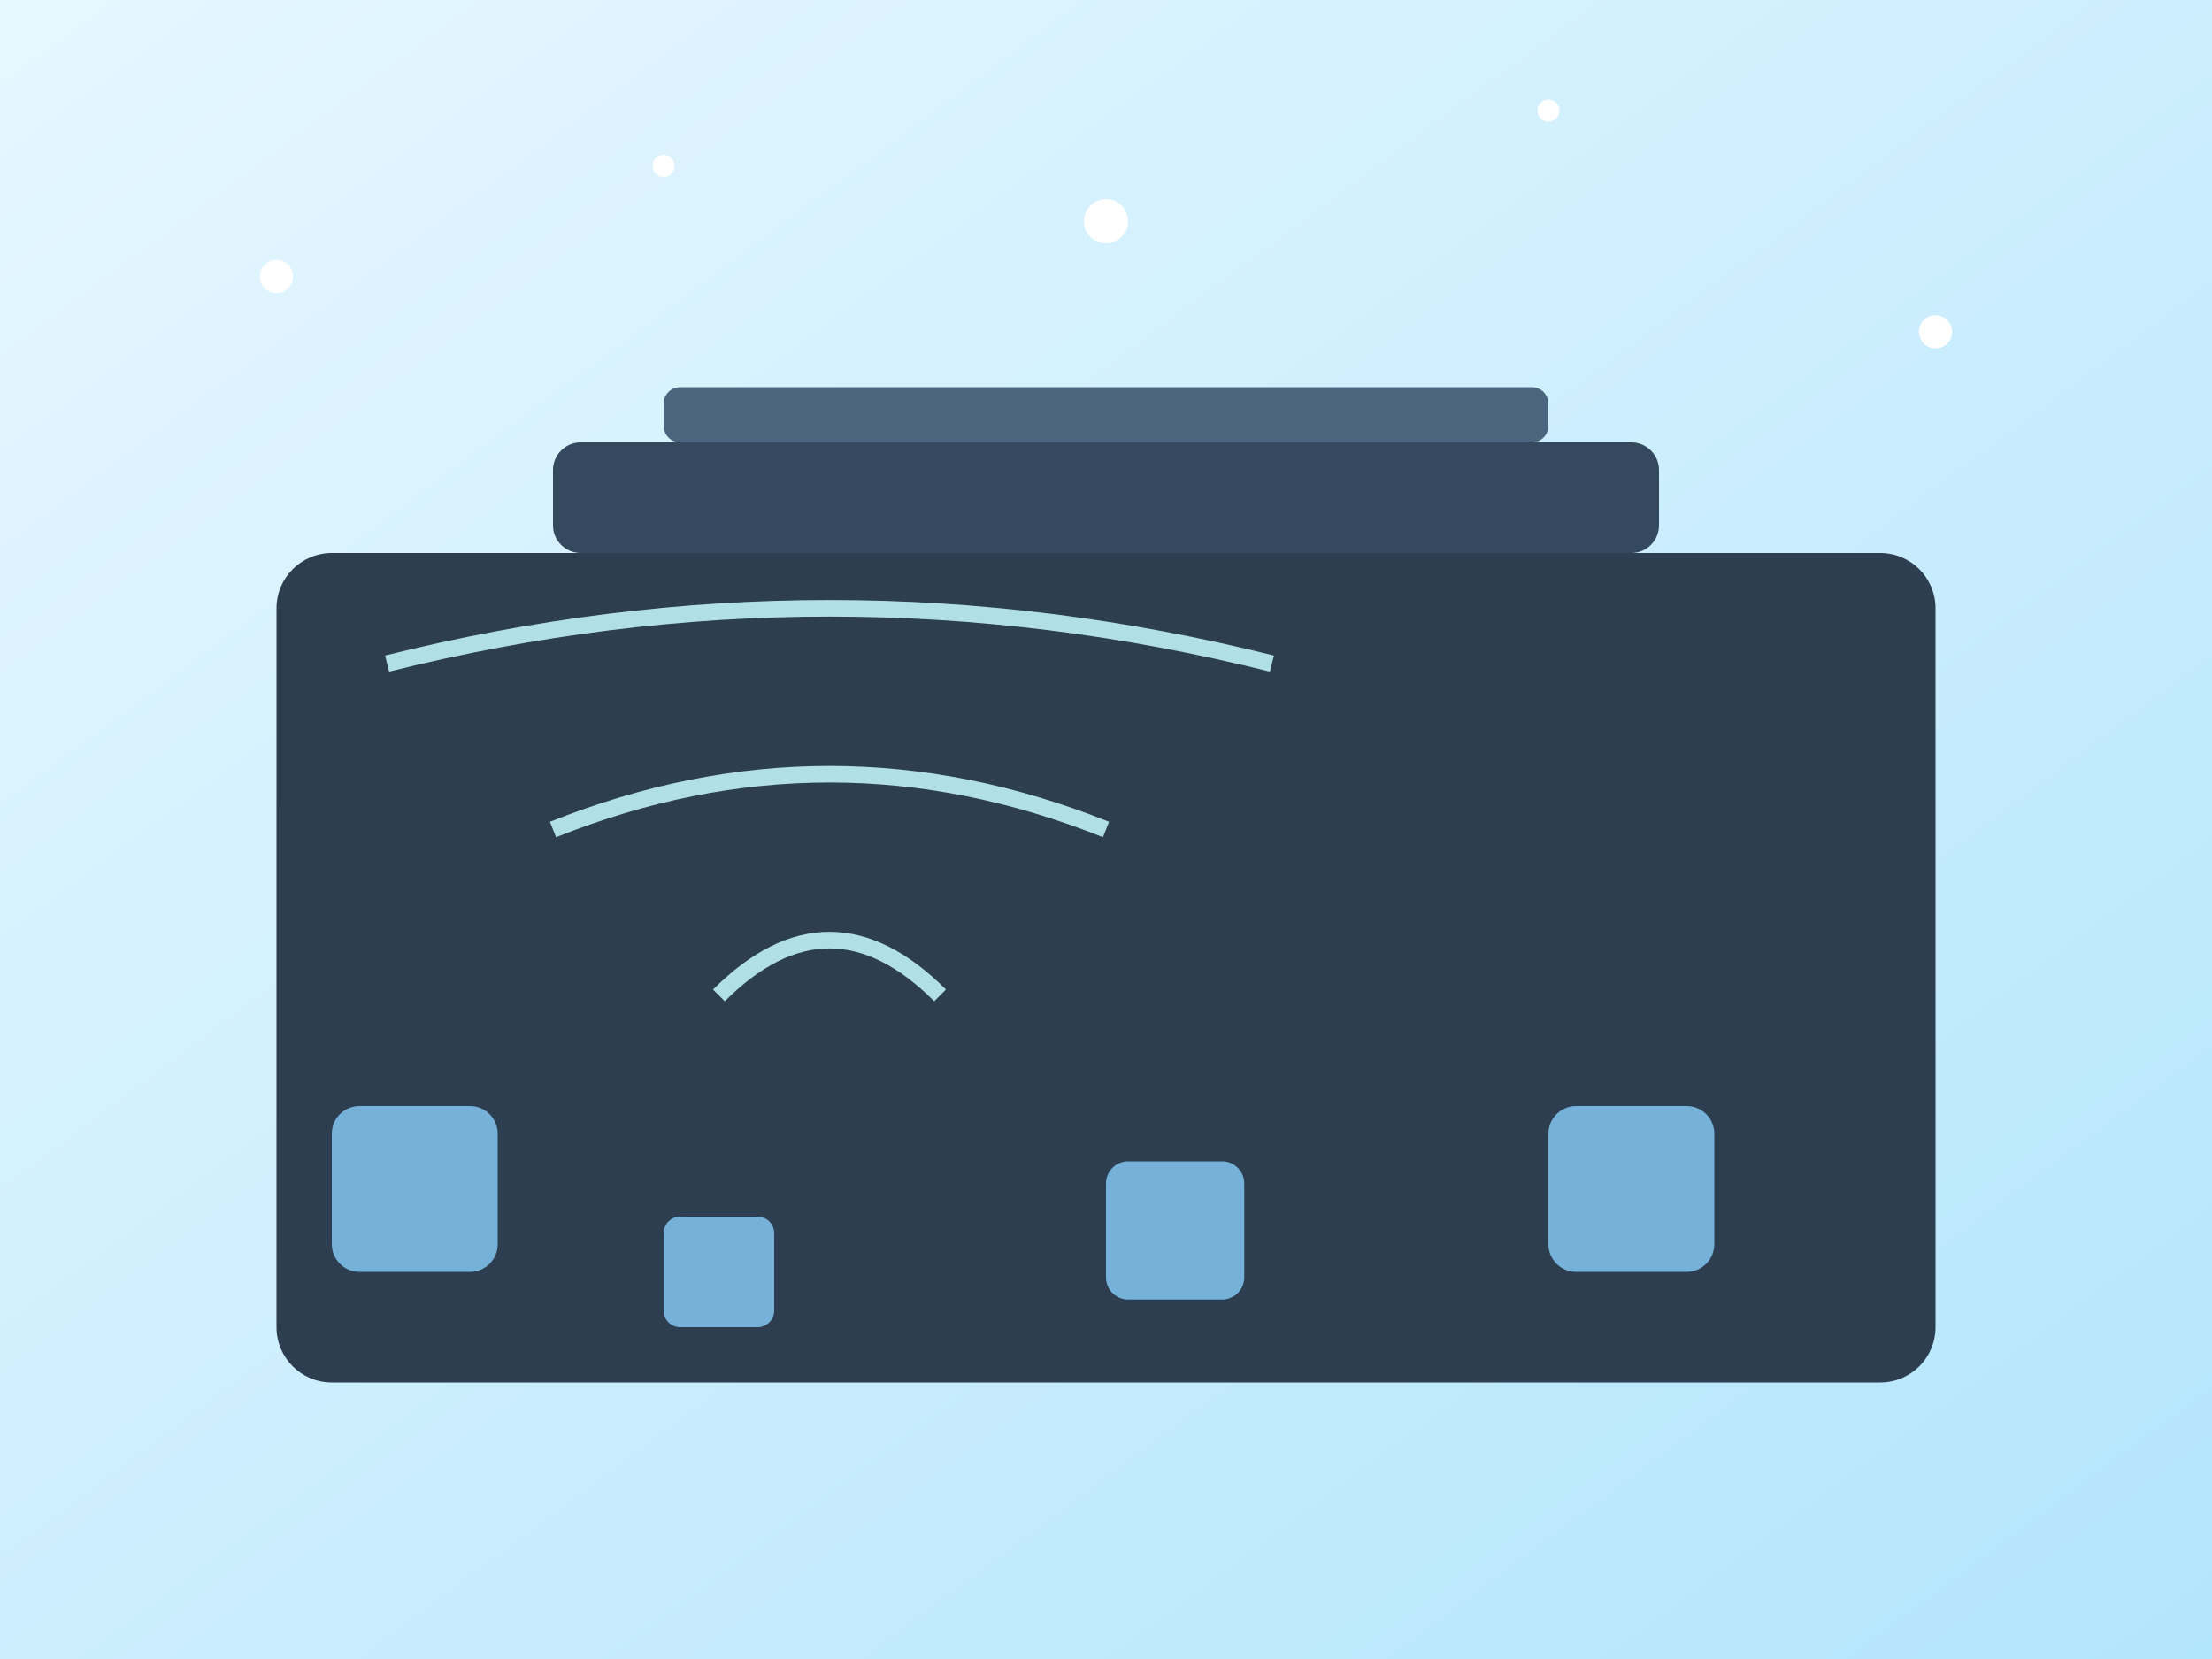
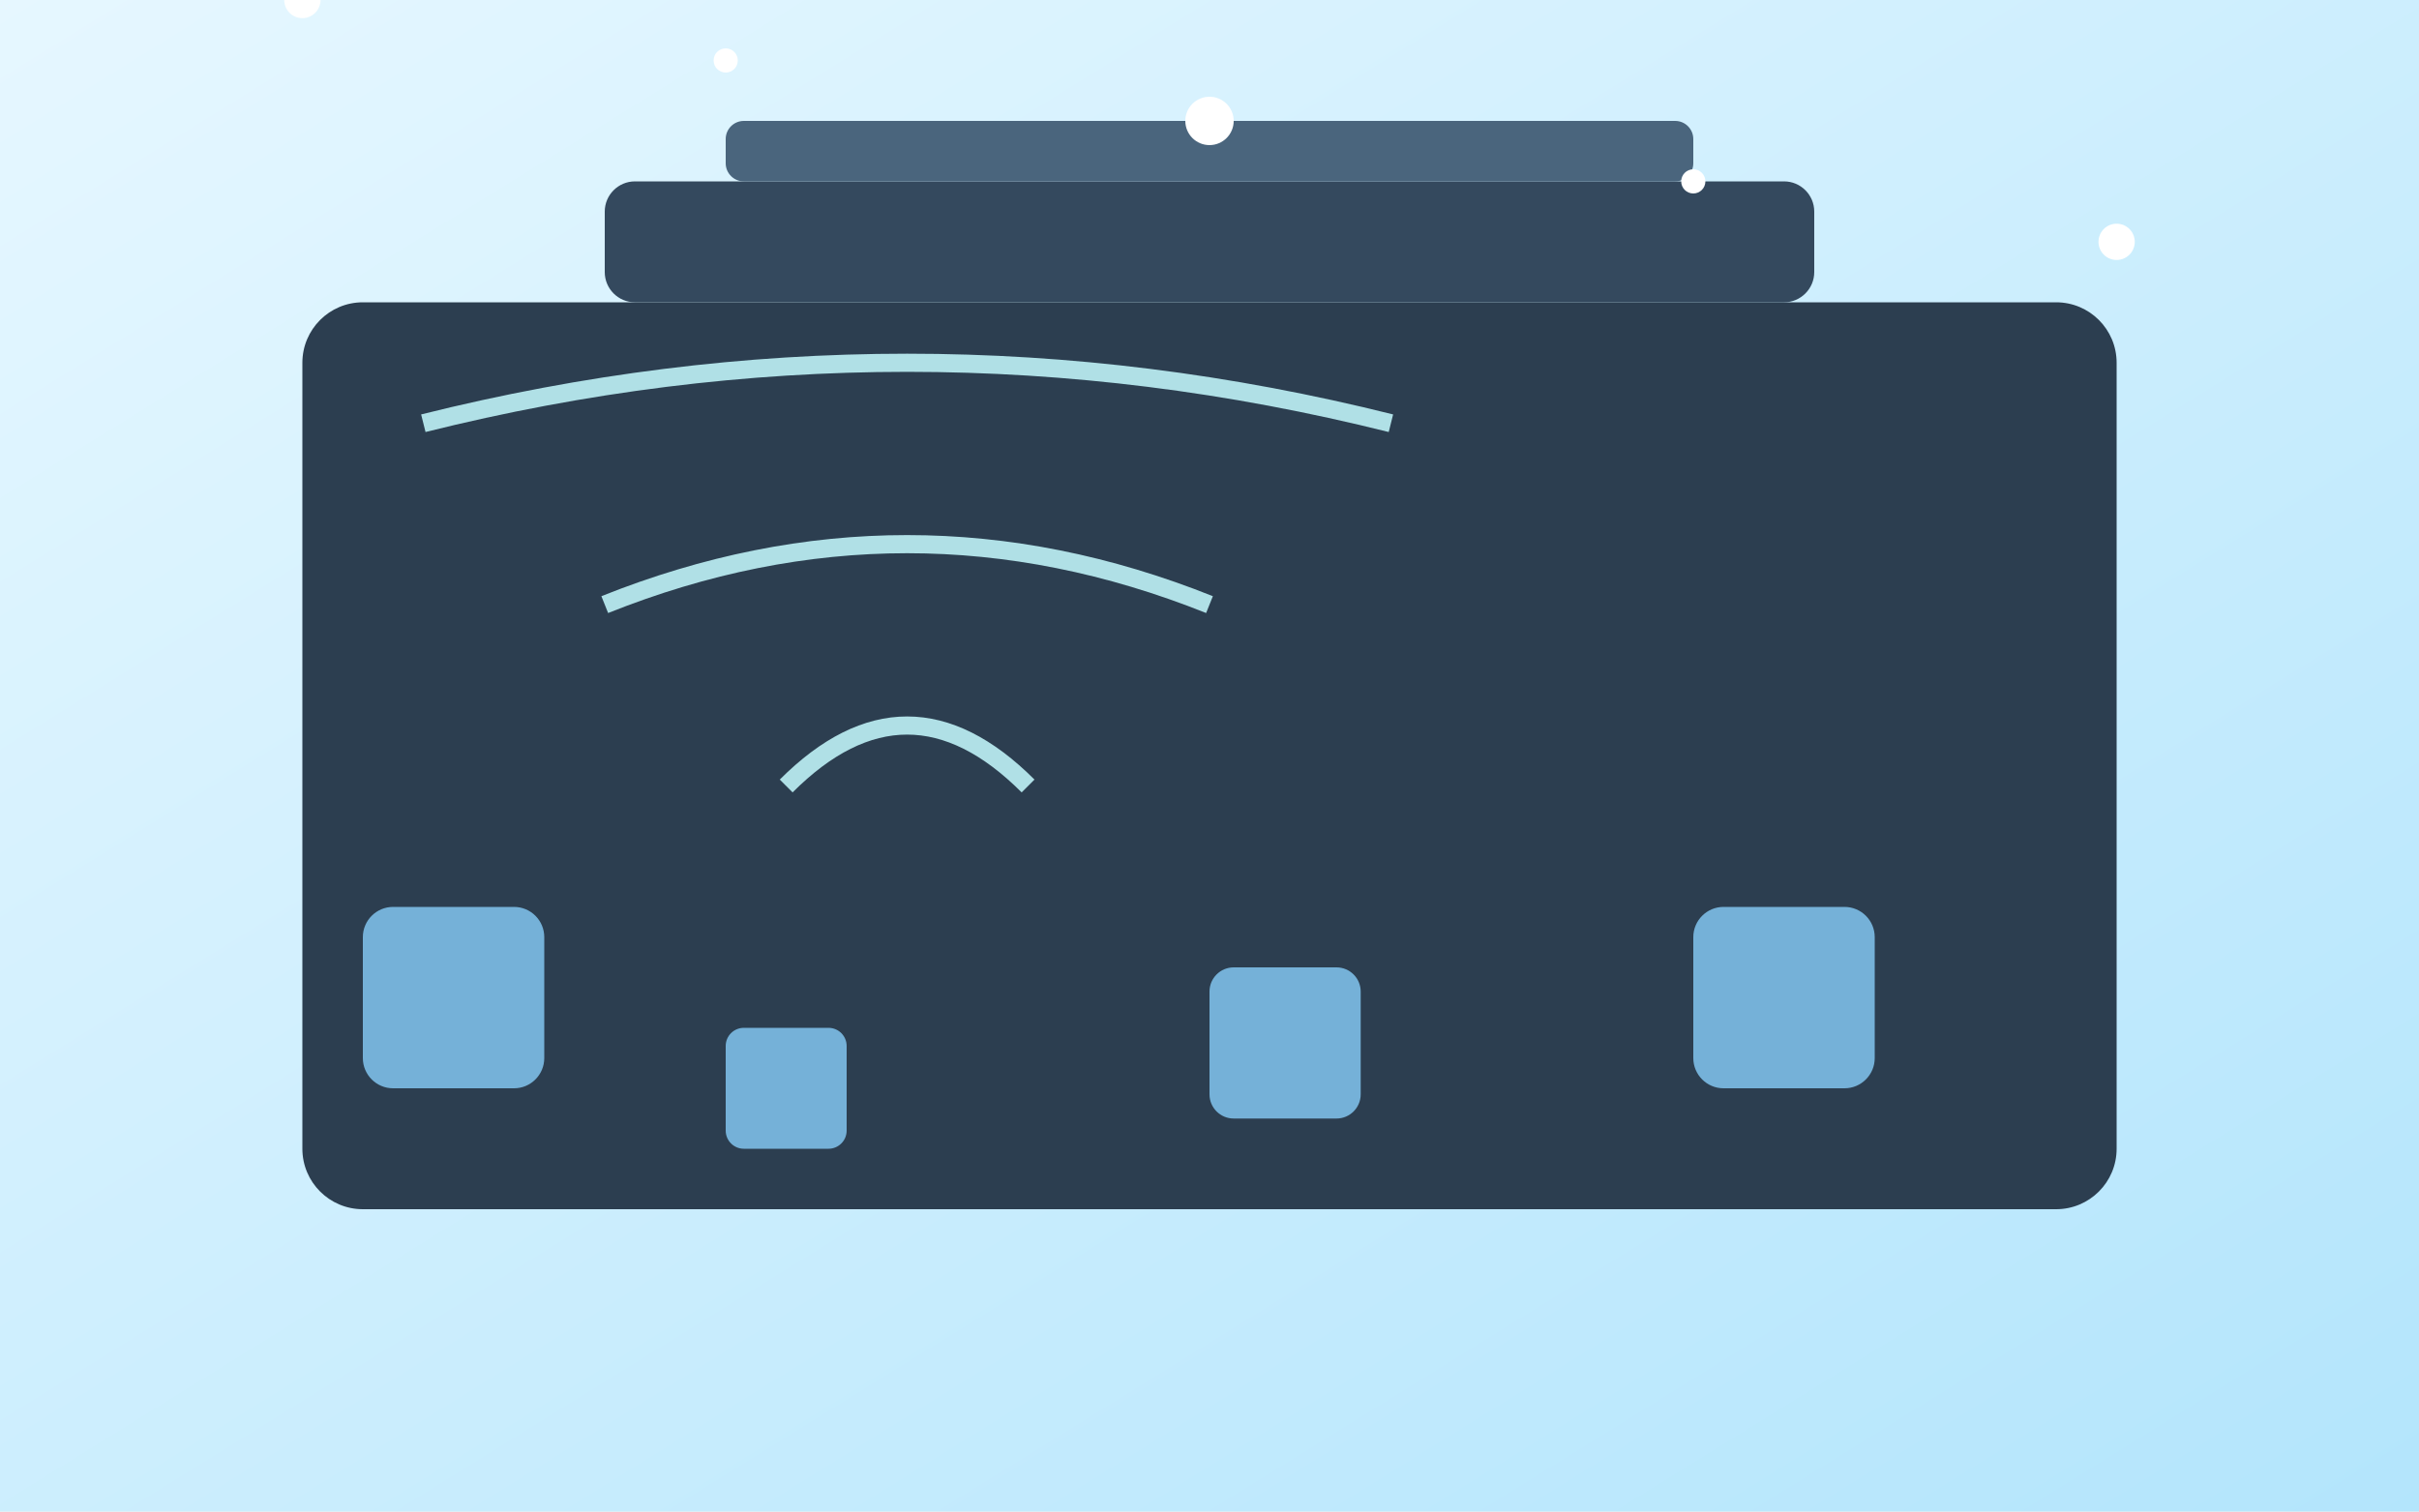
- <svg xmlns="http://www.w3.org/2000/svg" viewBox="0 0 400 300" width="400" height="300">
+ <svg xmlns="http://www.w3.org/2000/svg" viewBox="0 0 400 250" width="400" height="250">
  <rect width="100%" height="100%" fill="url(#coldGradient)" />
  <defs>
    <linearGradient id="coldGradient" x1="0%" y1="0%" x2="100%" y2="100%">
      <stop offset="0%" stop-color="#E6F7FF" />
      <stop offset="100%" stop-color="#B3E5FC" />
    </linearGradient>
  </defs>
  <g id="building">
-     <rect x="50" y="100" width="300" height="150" fill="#2C3E50" rx="10" ry="10" />
-     <rect x="100" y="80" width="200" height="20" fill="#34495E" rx="5" />
-     <rect x="120" y="70" width="160" height="10" fill="#4A657D" rx="3" />
-     <path d="M70 120 Q150 100 230 120" stroke="#B0E0E6" stroke-width="3" fill="none" />
-     <path d="M100 150 Q150 130 200 150" stroke="#B0E0E6" stroke-width="3" fill="none" />
-     <path d="M130 180 Q150 160 170 180" stroke="#B0E0E6" stroke-width="3" fill="none" />
+     <rect x="50" y="50" width="300" height="150" fill="#2C3E50" rx="10" ry="10" />
+     <rect x="100" y="30" width="200" height="20" fill="#34495E" rx="5" />
+     <rect x="120" y="20" width="160" height="10" fill="#4A657D" rx="3" />
+     <path d="M70 70 Q150 50 230 70" stroke="#B0E0E6" stroke-width="3" fill="none" />
+     <path d="M100 100 Q150 80 200 100" stroke="#B0E0E6" stroke-width="3" fill="none" />
+     <path d="M130 130 Q150 110 170 130" stroke="#B0E0E6" stroke-width="3" fill="none" />
  </g>
  <g id="ice" opacity="0.8">
-     <rect x="60" y="200" width="30" height="30" fill="#87CEFA" rx="5" />
-     <rect x="120" y="220" width="20" height="20" fill="#87CEFA" rx="3" />
-     <rect x="200" y="210" width="25" height="25" fill="#87CEFA" rx="4" />
-     <rect x="280" y="200" width="30" height="30" fill="#87CEFA" rx="5" />
+     <rect x="60" y="150" width="30" height="30" fill="#87CEFA" rx="5" />
+     <rect x="120" y="170" width="20" height="20" fill="#87CEFA" rx="3" />
+     <rect x="200" y="160" width="25" height="25" fill="#87CEFA" rx="4" />
+     <rect x="280" y="150" width="30" height="30" fill="#87CEFA" rx="5" />
  </g>
  <g id="snowflakes" fill="#FFFFFF">
-     <circle cx="50" cy="50" r="3" />
-     <circle cx="120" cy="30" r="2" />
-     <circle cx="200" cy="40" r="4" />
-     <circle cx="350" cy="60" r="3" />
-     <circle cx="280" cy="20" r="2" />
+     <circle cx="50" cy="0" r="3" />
+     <circle cx="120" cy="10" r="2" />
+     <circle cx="200" cy="20" r="4" />
+     <circle cx="350" cy="40" r="3" />
+     <circle cx="280" cy="30" r="2" />
  </g>
</svg>
